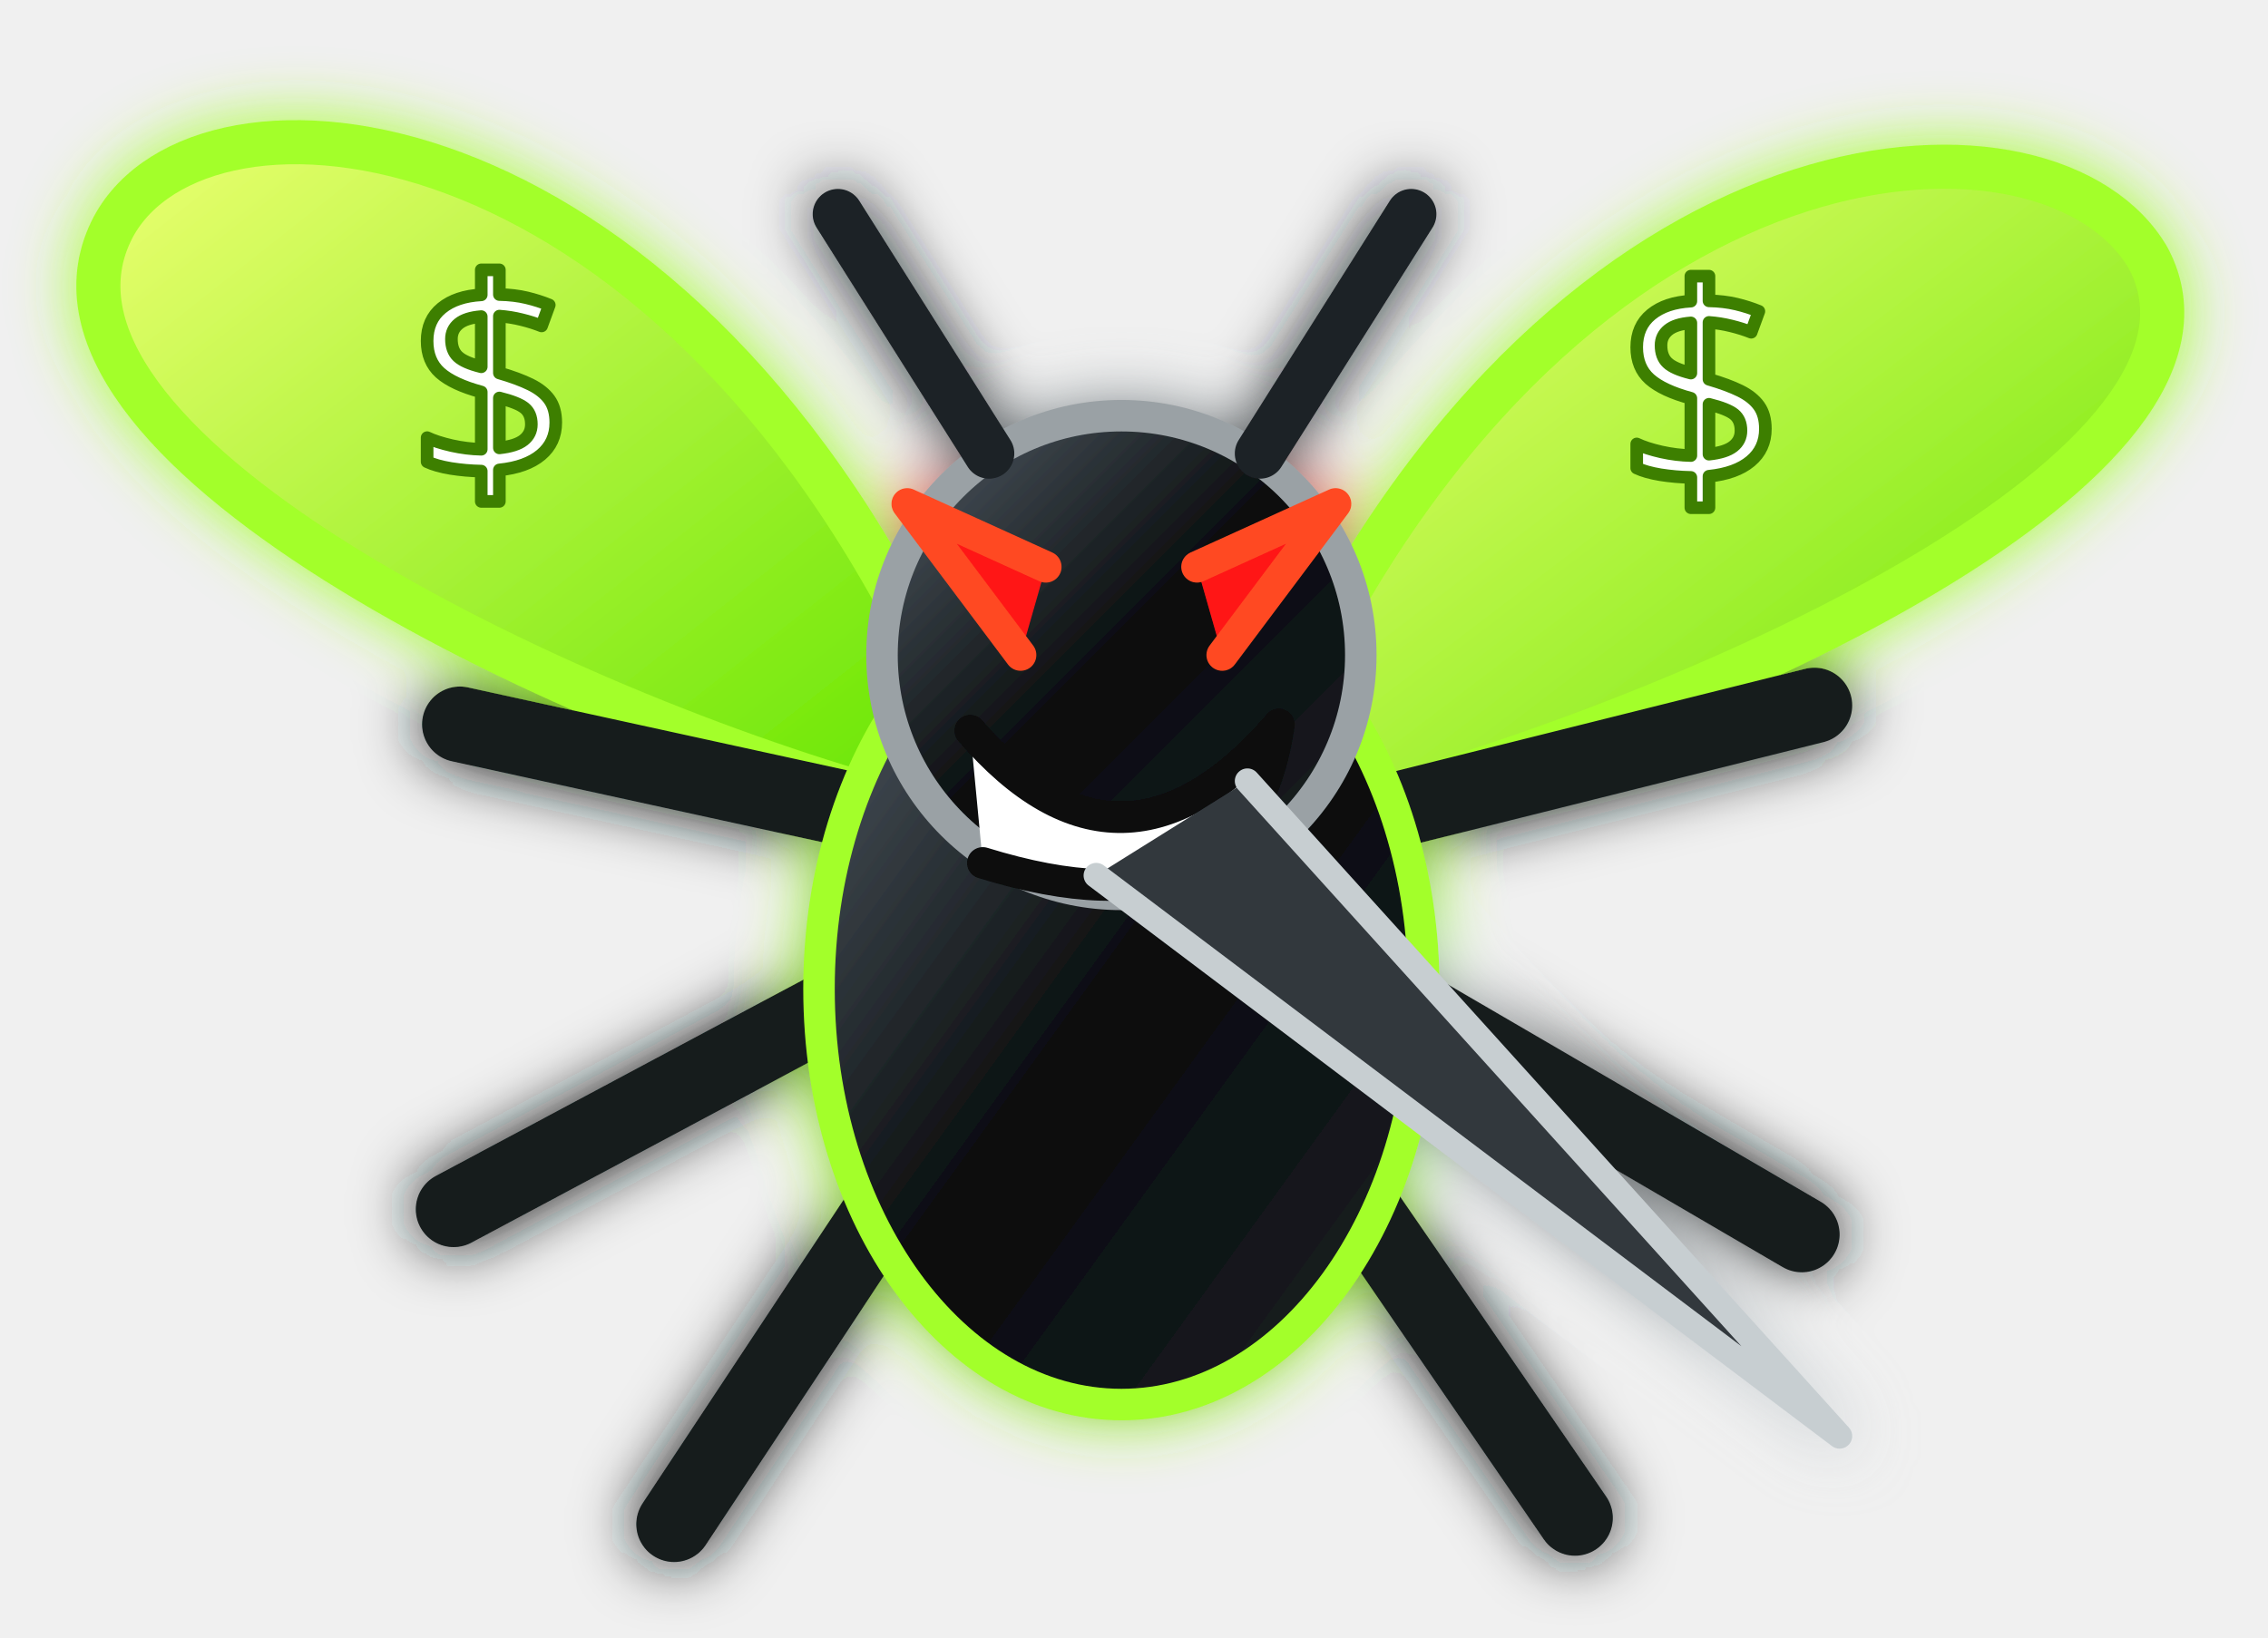
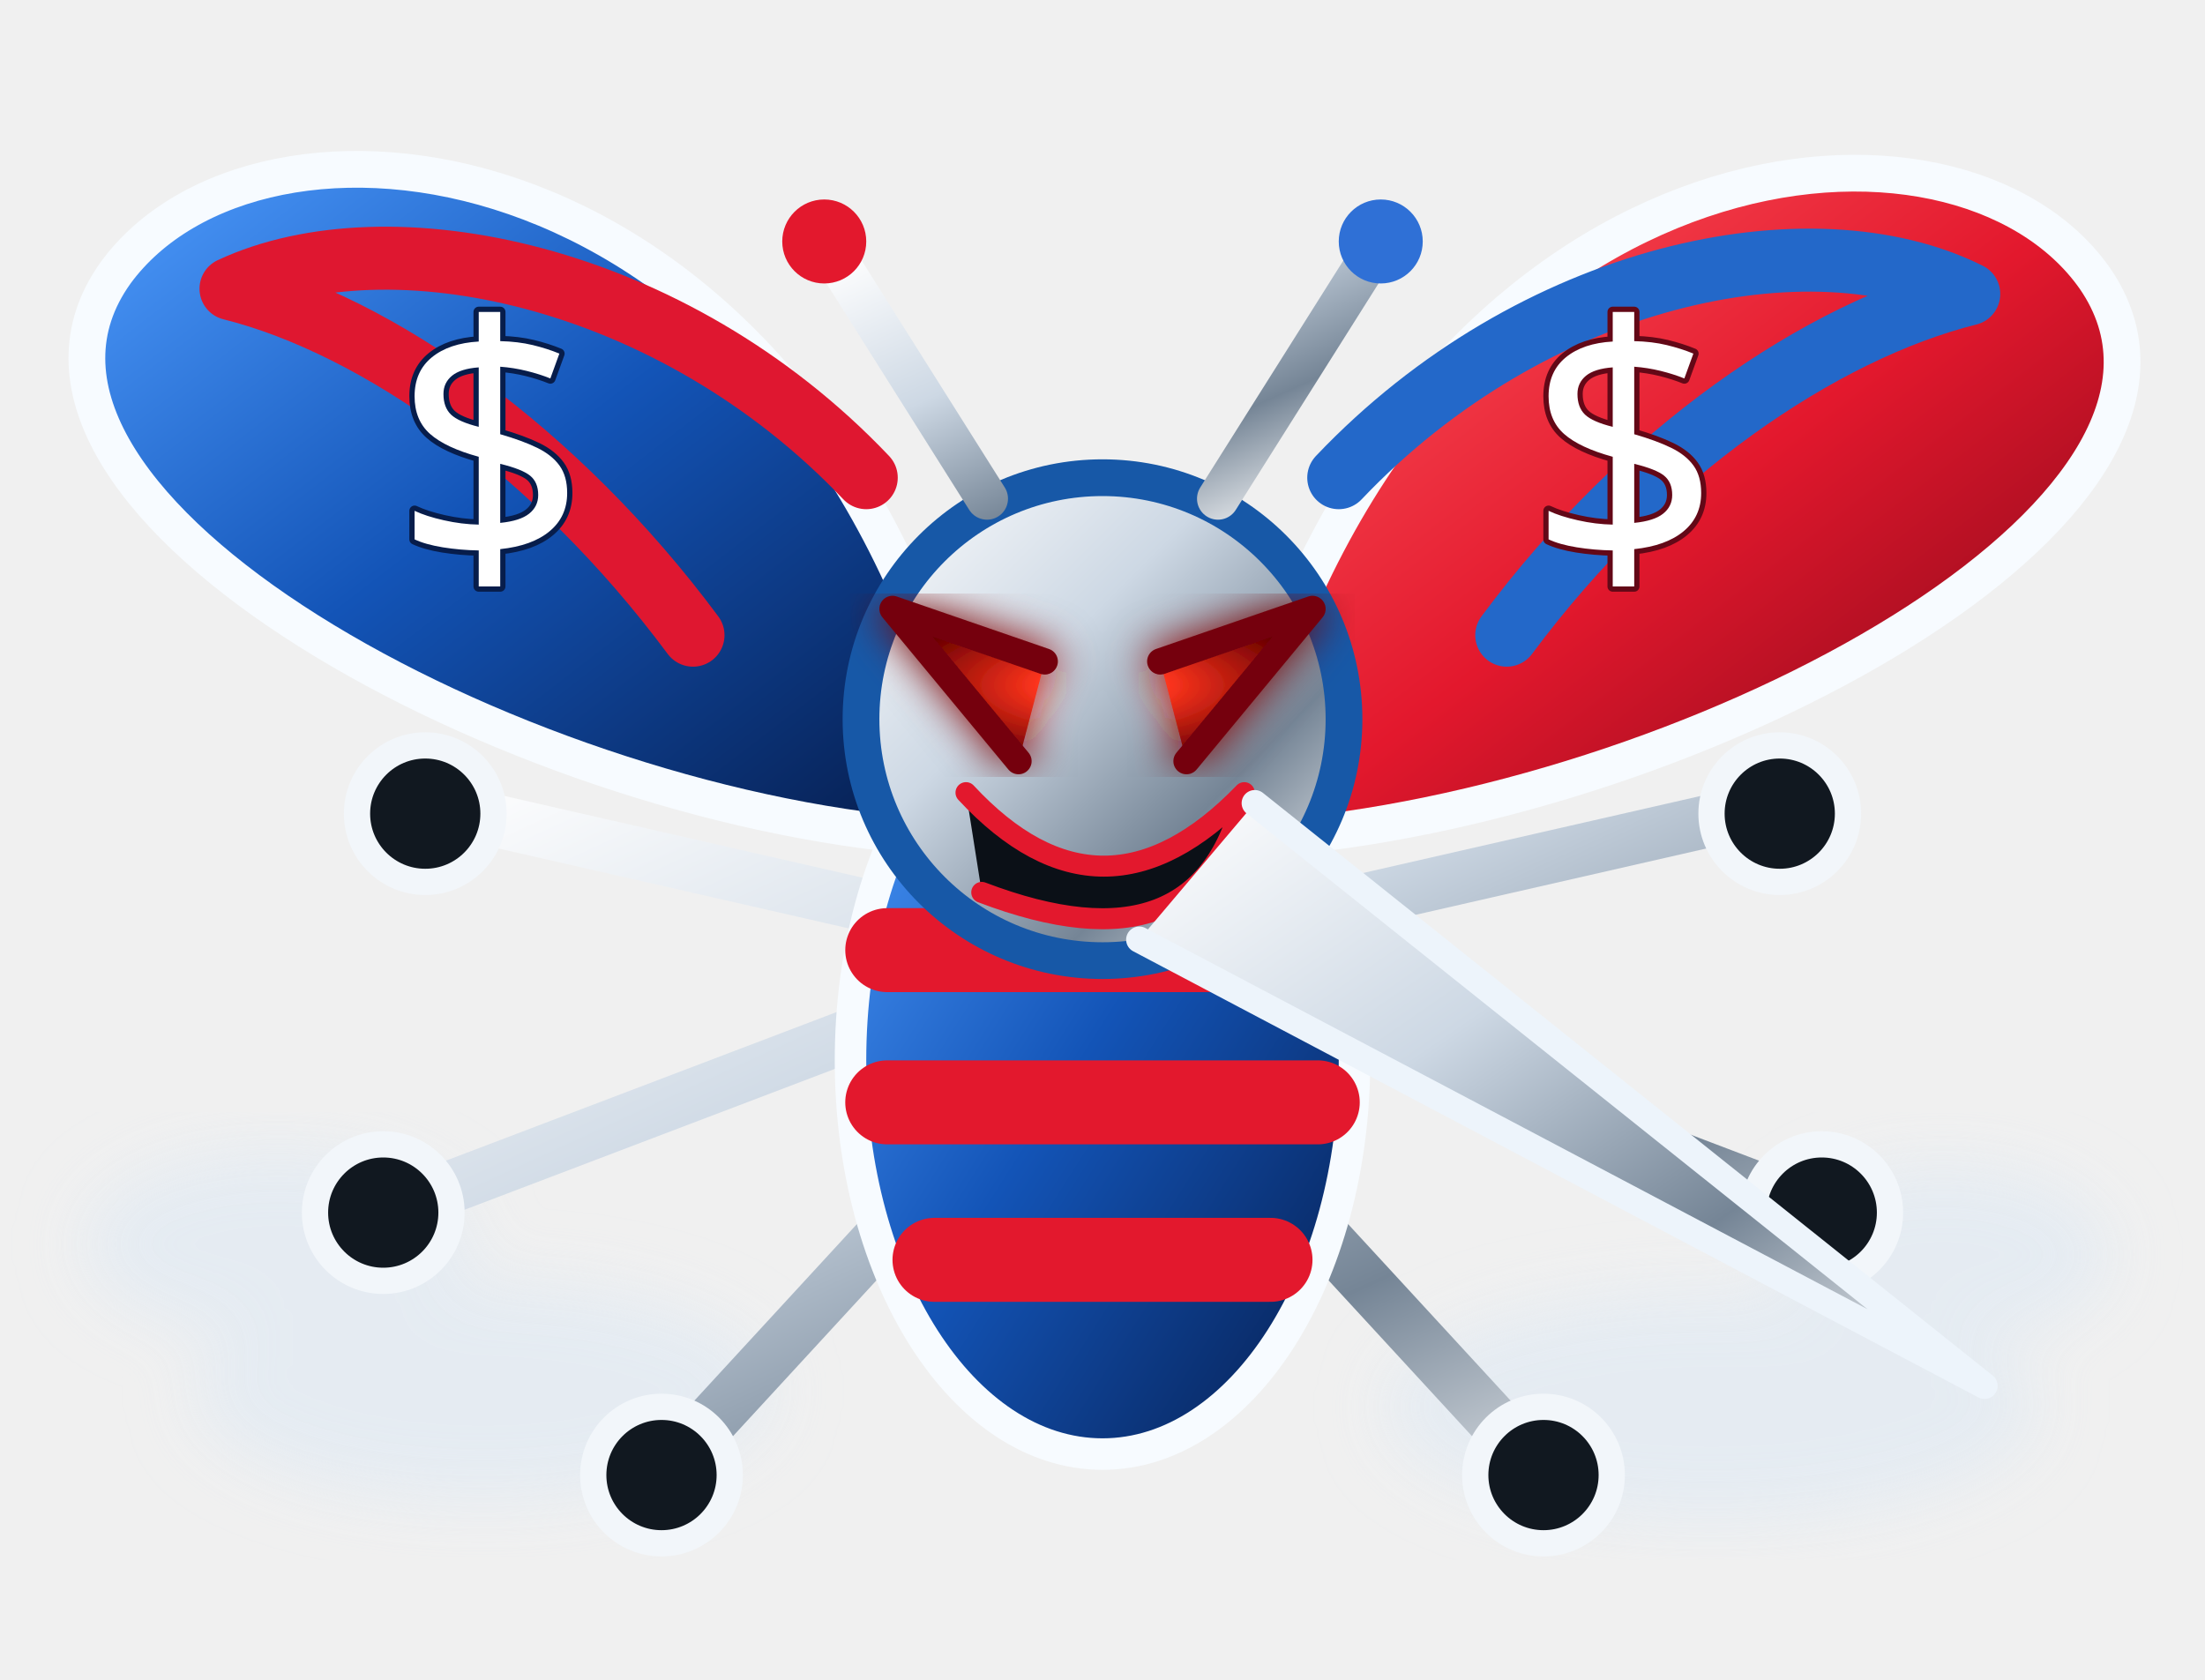
- <svg xmlns="http://www.w3.org/2000/svg" viewBox="0 0 360 260" role="img" aria-labelledby="title desc">
+ <svg xmlns="http://www.w3.org/2000/svg" viewBox="0 0 420 320" role="img" aria-labelledby="title desc">
  <defs>
-     <linearGradient id="wing" x1="0" y1="0" x2="1" y2="1">
-       <stop stop-color="#edff72" />
-       <stop offset="1" stop-color="#67e600" />
+     <linearGradient id="blue" x1="0" y1="0" x2="1" y2="1">
+       <stop stop-color="#4f9dff" />
+       <stop offset=".48" stop-color="#1354b7" />
+       <stop offset="1" stop-color="#061c4b" />
    </linearGradient>
-     <linearGradient id="body" x1="0" y1="0" x2="1" y2="1">
-       <stop stop-color="#56616b" />
-       <stop offset=".5" stop-color="#080b0c" />
-       <stop offset="1" stop-color="#1b2227" />
+     <linearGradient id="red" x1="0" y1="0" x2="1" y2="1">
+       <stop stop-color="#ff5a5f" />
+       <stop offset=".5" stop-color="#e3182d" />
+       <stop offset="1" stop-color="#720515" />
    </linearGradient>
+     <linearGradient id="steel" x1="0" y1="0" x2="1" y2="1">
+       <stop stop-color="#fff" />
+       <stop offset=".38" stop-color="#cdd8e4" />
+       <stop offset=".7" stop-color="#758596" />
+       <stop offset="1" stop-color="#fff" />
+     </linearGradient>
+     <radialGradient id="eye">
+       <stop stop-color="#fff68a" />
+       <stop offset=".3" stop-color="#ff351d" />
+       <stop offset="1" stop-color="#6b0000" />
+     </radialGradient>
    <filter id="glow">
-       <feGaussianBlur stdDeviation="5" result="b" />
+       <feGaussianBlur stdDeviation="4" result="b" />
      <feMerge>
        <feMergeNode in="b" />
        <feMergeNode in="SourceGraphic" />
      </feMerge>
    </filter>
+     <filter id="smoke">
+       <feGaussianBlur stdDeviation="6" />
+     </filter>
  </defs>
-   <g filter="url(#glow)" stroke-linecap="round" stroke-linejoin="round">
-     <path d="M148 106C105 16 32 10 18 36c-18 34 70 77 126 92" fill="url(#wing)" stroke="#a3ff29" stroke-width="7" />
-     <path d="M208 105c45-88 118-90 133-64 17 32-68 72-129 88" fill="url(#wing)" stroke="#a3ff29" stroke-width="7" />
-     <text x="65" y="77" fill="#fff" stroke="#3c7f00" stroke-width="2" font-family="Arial Black,sans-serif" font-size="45">$</text>
-     <text x="257" y="78" fill="#fff" stroke="#3c7f00" stroke-width="2" font-family="Arial Black,sans-serif" font-size="45">$</text>
-     <path d="M137 129 73 115M220 129l68-17M145 153 72 192M214 154l72 42M152 174l-45 68M204 174l46 67" fill="none" stroke="#151b1e" stroke-width="12" />
-     <ellipse cx="178" cy="157" rx="48" ry="66" fill="url(#body)" stroke="#a3ff29" stroke-width="5" />
-     <circle cx="178" cy="104" r="38" fill="url(#body)" stroke="#9aa1a5" stroke-width="5" />
-     <path d="m166 90-22-10 18 24m28-14 22-10-18 24" fill="#ff1717" stroke="#ff4a22" stroke-width="5" />
-     <path d="M154 116q24 28 49-1-5 35-47 22" fill="#fff" stroke="#090b0c" stroke-width="5" />
-     <path d="m198 124 94 104-118-89" fill="#32383d" stroke="#c7ced1" stroke-width="4" />
-     <path d="M157 72 133 34m67 38 24-38" fill="none" stroke="#1c2226" stroke-width="8" />
+   <g class="smoke" opacity=".55" filter="url(#smoke)" fill="#dce8f4">
+     <ellipse cx="92" cy="265" rx="55" ry="21" />
+     <ellipse cx="53" cy="237" rx="37" ry="18" />
+     <ellipse cx="326" cy="268" rx="62" ry="22" />
+     <ellipse cx="370" cy="239" rx="32" ry="17" />
  </g>
+   <g stroke-linecap="round" stroke-linejoin="round">
+     <path d="M180 131C145 24 49 15 22 52c-30 42 70 99 150 107" fill="url(#blue)" stroke="#f7fbff" stroke-width="7" />
+     <path d="M241 131C278 24 373 16 399 53c29 42-69 97-150 106" fill="url(#red)" stroke="#f7fbff" stroke-width="7" />
+     <path d="M165 91C128 52 74 41 44 55c28 7 62 31 88 66" fill="none" stroke="#df1730" stroke-width="12" />
+     <path d="M255 91c37-39 90-50 120-35-28 7-62 30-88 65" fill="none" stroke="#2368c9" stroke-width="12" />
+     <text x="75" y="108" fill="#fff" stroke="#071d4b" stroke-width="2" paint-order="stroke" font-family="Arial Black,sans-serif" font-size="64">$</text>
+     <text x="291" y="108" fill="#fff" stroke="#630817" stroke-width="2" paint-order="stroke" font-family="Arial Black,sans-serif" font-size="64">$</text>
+     <g fill="none" stroke="url(#steel)" stroke-width="10">
+       <path d="m176 175-92-21M165 196 73 231M184 218l-58 63M244 175l92-21M255 196l92 35M236 218l58 63" />
+     </g>
+     <g fill="#111820" stroke="#f2f6fa" stroke-width="5">
+       <circle cx="81" cy="155" r="13" />
+       <circle cx="73" cy="231" r="13" />
+       <circle cx="126" cy="281" r="13" />
+       <circle cx="339" cy="155" r="13" />
+       <circle cx="347" cy="231" r="13" />
+       <circle cx="294" cy="281" r="13" />
+     </g>
+     <ellipse cx="210" cy="202" rx="48" ry="75" fill="url(#blue)" stroke="#f7fbff" stroke-width="6" />
+     <path d="M169 181h82M169 210h82M178 240h64" fill="none" stroke="#e3182d" stroke-width="16" />
+     <circle cx="210" cy="137" r="46" fill="url(#steel)" stroke="#1758a7" stroke-width="7" />
+     <path d="m199 126-29-10 24 29m27-19 29-10-24 29" fill="url(#eye)" stroke="#74000c" stroke-width="5" filter="url(#glow)" />
+     <path d="M184 151q26 28 53 0-8 35-50 19" fill="#0b1017" stroke="#e3182d" stroke-width="4" />
+     <path d="m239 153 139 111-161-85" fill="url(#steel)" stroke="#edf4fb" stroke-width="5" />
+     <path d="M188 95 159 49m73 46 29-46" fill="none" stroke="url(#steel)" stroke-width="8" />
+     <circle cx="157" cy="46" r="8" fill="#e3182d" />
+     <circle cx="263" cy="46" r="8" fill="#2f70d6" />
+   </g>
+   <style>
+     .smoke{transform-origin:center;animation:burnout 1.8s ease-in-out infinite alternate}
+     @keyframes burnout{to{opacity:.9;transform:scale(1.08) translateY(-4px)}}
+     @media (prefers-reduced-motion:reduce){.smoke{animation:none}}
+   </style>
</svg>
